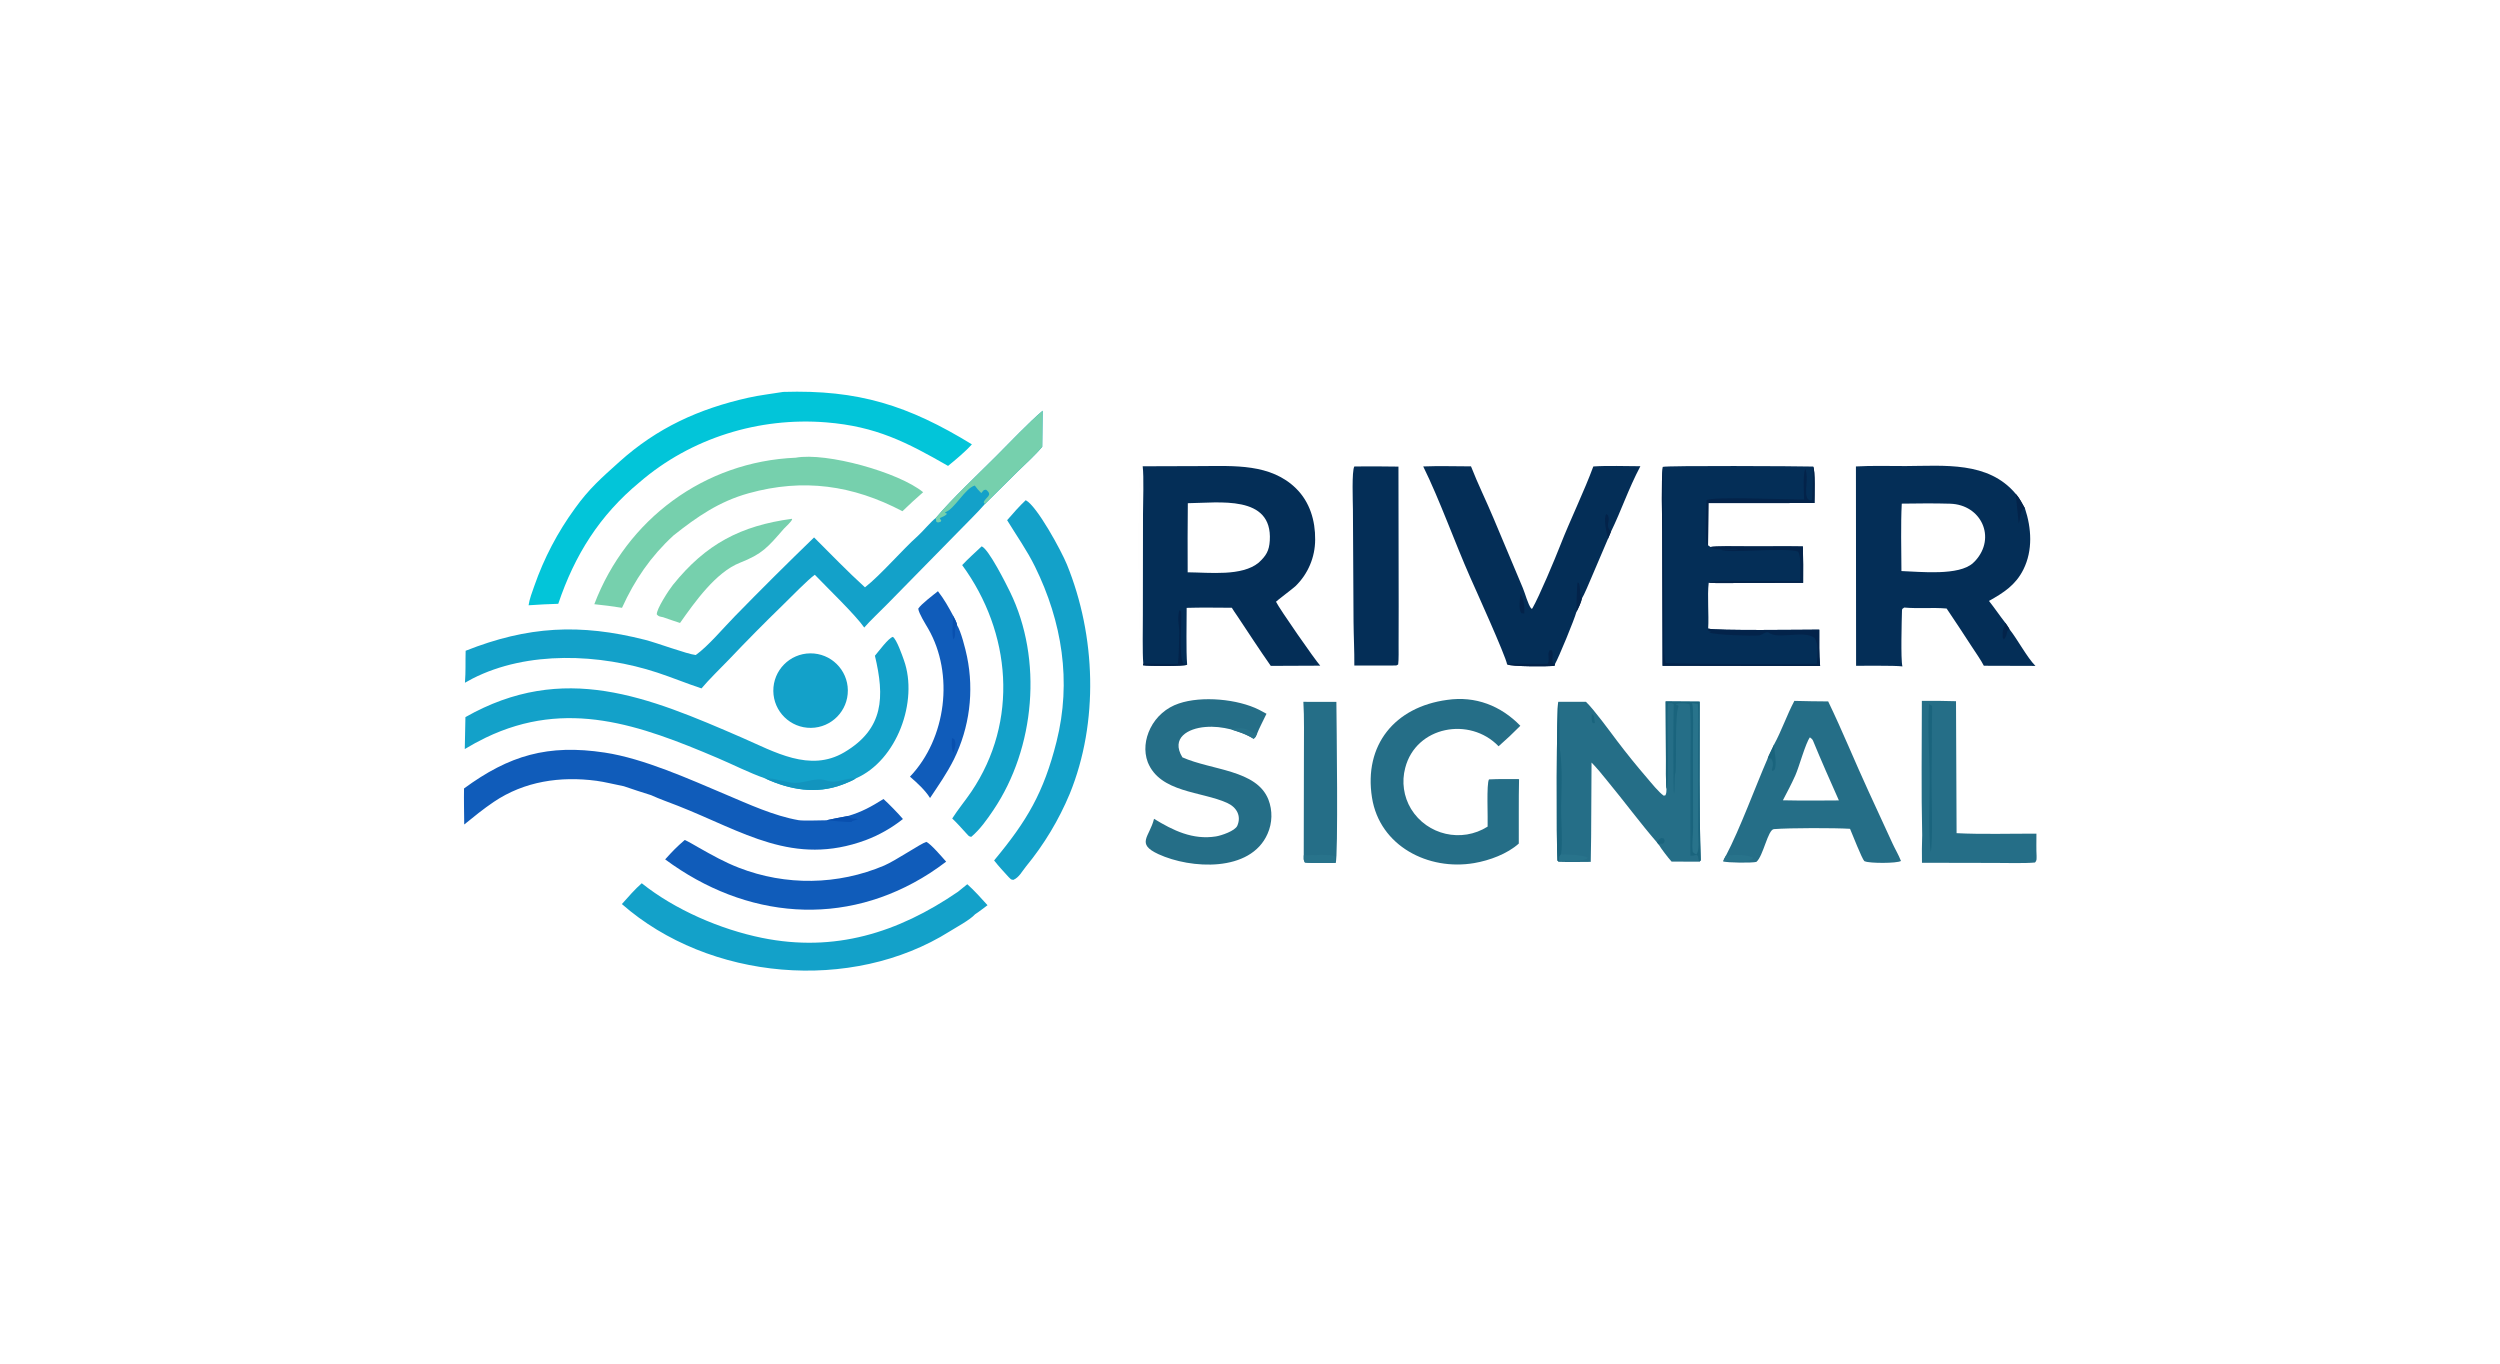
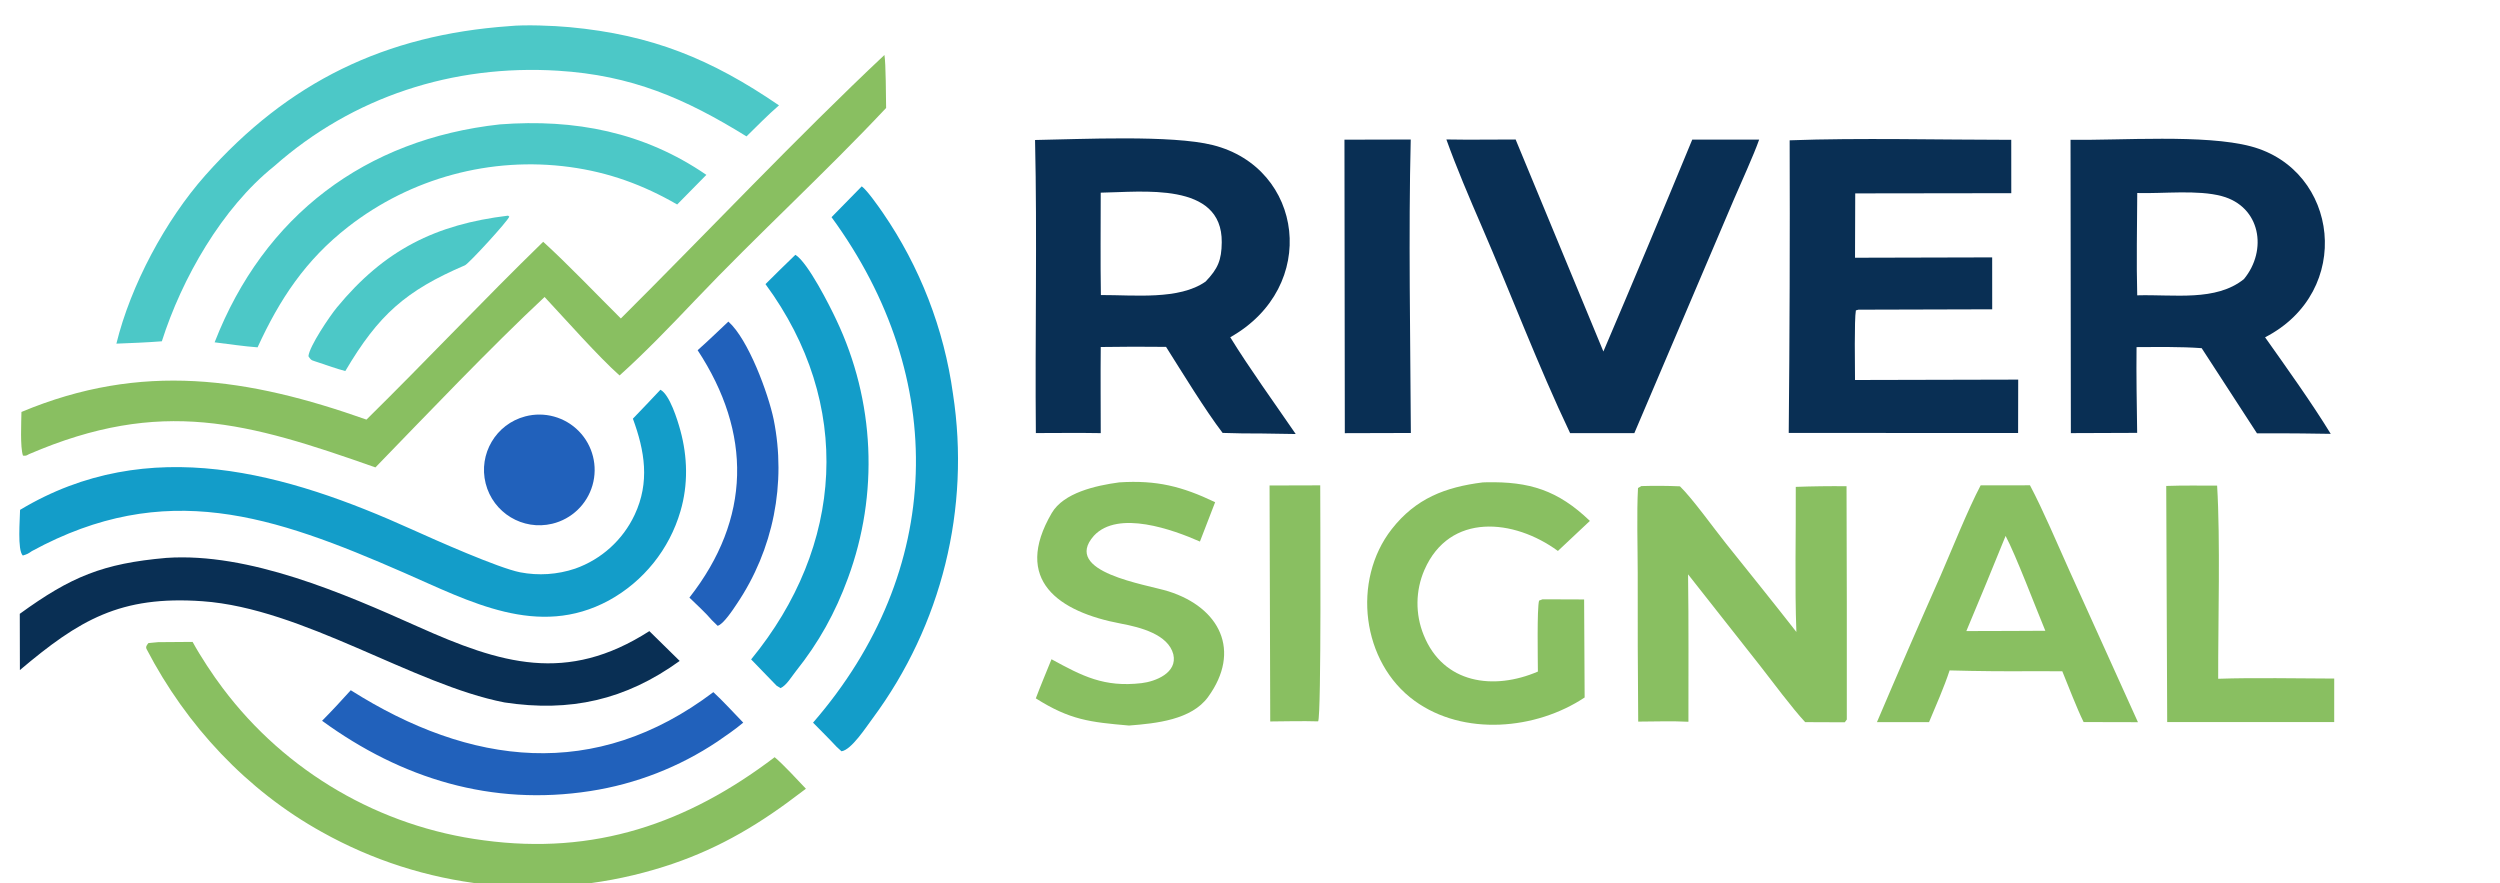
- <svg xmlns="http://www.w3.org/2000/svg" width="2816" height="1536" viewBox="0 0 2816 1536">
-   <path fill="#042E57" d="M2090.52 525.412C2108.43 524.345 2128.48 525.033 2146.56 524.964C2189.78 524.799 2239.43 519.303 2270.45 556.197C2274.63 560.751 2277.77 567.189 2280.9 572.62C2288.29 594.892 2289.92 619.828 2279.18 641.425C2270.43 659.019 2256.89 667.629 2240.38 676.885C2246.85 685.031 2252.55 693.605 2258.85 701.608C2259.78 702.991 2263.1 707.699 2263.57 708.923C2272.53 720.155 2283.3 740.653 2292.72 750.08L2234.6 749.905C2231.95 744.424 2224.35 733.459 2220.62 727.737C2211.44 713.553 2202.12 699.453 2192.68 685.44C2176.91 684.051 2160.5 685.768 2144.94 684.346C2143.16 685.629 2142.46 685.488 2142.4 687.602C2142.12 698.261 2140.85 742.786 2142.88 750.636C2132.11 749.439 2102.92 750.133 2090.7 749.929L2090.52 525.412ZM2141.78 643.24C2163.31 644.02 2206.7 648.781 2222.49 634.13C2223.36 633.311 2224.22 632.466 2225.05 631.596C2248.81 605.525 2231.72 568.437 2196.64 567.377C2178.24 566.821 2160.56 567.051 2142.15 567.3C2140.93 590.417 2141.65 619.661 2141.78 643.24Z" />
-   <path fill="#03234A" d="M2270.45 556.197C2274.63 560.751 2277.77 567.189 2280.9 572.62C2274.53 574.75 2276.41 583.364 2273.9 589.713L2270.45 556.197Z" />
-   <path fill="#03234A" d="M2258.85 701.608C2259.78 702.991 2263.1 707.699 2263.57 708.923C2258.23 711.676 2262.79 713.959 2257.09 720.404L2255.81 718.211C2255.45 709.06 2256.22 709.781 2258.85 701.608Z" />
-   <path fill="#042E57" d="M1287.12 525.216L1352.77 525.005C1389.88 524.902 1431.4 521.986 1460.02 550.334C1475.44 565.61 1481.61 586.487 1481.39 607.838C1481.37 627.632 1473.34 646.575 1459.11 660.339C1456.4 662.922 1437.73 676.942 1437.29 677.789C1440.72 685.129 1481.22 743.405 1487.11 749.813L1431.41 750.054C1418.36 731.465 1406.1 712.485 1393.5 693.598C1391.53 690.632 1389.29 687.638 1387.5 684.572C1370.76 684.501 1353.33 684.182 1336.65 684.696C1336.72 701.886 1335.87 732.643 1337.2 748.748C1333.88 750.6 1293.41 750.434 1287.54 749.346L1287.8 747.468C1286.72 735.761 1287.34 705.221 1287.32 692.222L1287.48 578.726C1287.54 565.585 1288.56 536.714 1287.12 525.216ZM1417.8 633.753C1426.17 626.039 1429.59 620.46 1430.29 608.9C1433.47 556.842 1372.61 566.513 1337.96 566.802C1337.7 592.746 1337.65 618.692 1337.8 644.638C1362.87 644.872 1398.97 649.316 1417.8 633.753Z" />
-   <path fill="#03234A" d="M1326.75 747.64L1326.93 746.313C1327.97 737.992 1327.93 723.16 1328.33 714.051C1328.73 704.805 1325.65 699.291 1328.3 687.349L1330.37 687.817L1328.21 687.864L1330.47 688.714C1331.35 701.413 1327.59 736.906 1332.7 747.19C1334.23 747.747 1335.64 748.266 1337.2 748.748C1333.88 750.6 1293.41 750.434 1287.54 749.346L1287.8 747.468C1292.03 747.537 1325.65 748.161 1326.75 747.64Z" />
-   <path fill="#042E57" d="M1872.95 525.897C1876.68 524.289 2026.8 525.055 2042.31 525.521C2044.9 529.479 2043.88 559.472 2043.84 566.602L1924.37 566.669L1923.93 614.163L1926.68 616.155C1931.74 614.997 1956.98 615.344 1963.34 615.424C1985.62 615.701 2008.56 615.129 2030.77 615.557C2031.11 629.203 2031.2 642.855 2031.04 656.505L1961.02 656.666C1950.53 656.662 1934.81 657.113 1924.69 656.463C1922.93 671.125 1925.06 692.456 1924.07 708.013C1931.6 710.642 2033.33 709.241 2049.23 709.238C2049.23 722.856 2048.91 736.67 2050.17 750.214L1872.74 749.925L1872.29 599.532C1872.26 582.111 1871.08 541.467 1872.95 525.897Z" />
-   <path fill="#03234A" d="M1872.95 525.897L1873.06 527.024C1873.82 534.955 1873.5 543.696 1873.49 551.715C1873.48 609.024 1875.15 666.266 1874.47 723.597C1874.39 730.779 1874.34 739.752 1876.19 746.665C1878.46 748.164 2029.19 748.051 2046.48 747.59C2046.99 738.862 2048.83 725.608 2043.88 718.535C2031.35 709.137 2002.74 721.302 1991.51 712.129C1987.78 711.949 1984.65 715.369 1981.62 715.697C1972.53 716.684 1932.51 715.129 1925.43 712.568C1928.64 710.471 1928.7 711.255 1933.17 711.652C1929.16 711.499 1926.39 712.207 1923.98 710.059L1924.07 708.013C1931.6 710.642 2033.33 709.241 2049.23 709.238C2049.23 722.856 2048.91 736.67 2050.17 750.214L1872.74 749.925L1872.29 599.532C1872.26 582.111 1871.08 541.467 1872.95 525.897Z" />
-   <path fill="#03234A" d="M2042.31 525.521C2044.9 529.479 2043.88 559.472 2043.84 566.602L1924.37 566.669L1923.93 614.163L1922.52 613.219C1920.61 610.334 1921.46 569.339 1922.28 563.408C1927.5 558.968 2015.93 562.793 2032.13 562.649C2031.93 555.771 2030.52 533.311 2033.58 528.038C2037.64 539.8 2031.75 554.13 2036.14 562.05C2039.2 563.981 2037.66 563.741 2040.75 563.479C2041.95 561.217 2042.14 531.555 2042.04 527.019L2042.31 525.521Z" />
-   <path fill="#03234A" d="M1926.68 616.155C1931.74 614.997 1956.98 615.344 1963.34 615.424C1985.62 615.701 2008.56 615.129 2030.77 615.557C2031.11 629.203 2031.2 642.855 2031.04 656.505L1961.02 656.666C1950.53 656.662 1934.81 657.113 1924.69 656.463C1929.29 653.205 1954.1 654.389 1960.93 654.395L2027.5 654.51C2027.68 646.299 2029.1 627.516 2025.46 621.417C2011.92 616.192 1943.65 623.822 1938.61 619.11C1944.76 619.074 1951.67 619.193 1957.74 618.718C1953.05 617.093 1932.36 621.154 1926.68 616.155Z" />
-   <path fill="#13A1C9" d="M1054.03 583.489C1072.43 561.703 1101.47 534.44 1121.79 514.129C1135.86 500.07 1159.92 474.792 1174.45 462.631L1173.97 503.239C1166.83 511.962 1154.59 523.088 1146.2 531.232C1133.83 543.382 1121.52 555.598 1109.28 567.877C1100.84 577.599 1089.33 588.7 1080.24 598.123L999.622 680.264C992.467 687.673 979.649 699.582 973.483 706.874C963.477 692.468 931.417 661.666 917.799 647.414C910.369 652.599 889.905 673.539 881.998 681.293C861.304 701.394 841.019 721.914 821.157 742.838C812.142 752.158 798.144 765.856 790.157 775.416C773.448 769.901 757.045 763.1 740.404 757.619C675.873 736.367 594.277 732.635 532.099 764.436C529.269 765.903 526.475 767.437 523.718 769.038C524.712 756.03 524.139 745.608 524.496 733.02C594.444 705.293 653.224 702.081 726.575 720.698C739.977 724.099 773.93 736.768 783.707 737.822C797.646 727.9 815.062 707.066 827.652 694.242C856.992 664.186 886.766 634.556 916.964 605.363C936.223 624.509 954.153 643.266 974.32 661.579C992.473 647.29 1016.15 619.423 1034.09 603.431C1039.16 598.915 1049.22 586.882 1054.03 583.489Z" />
-   <path fill="#76D0AD" d="M1054.03 583.489C1072.43 561.703 1101.47 534.44 1121.79 514.129C1135.86 500.07 1159.92 474.792 1174.45 462.631L1173.97 503.239C1166.83 511.962 1154.59 523.088 1146.2 531.232C1133.83 543.382 1121.52 555.598 1109.28 567.877L1108.04 565.799C1109.91 559.869 1119.14 558.113 1110.62 551.581C1107.25 552.044 1108.24 552.033 1105.3 555.412C1101.98 552.175 1100.71 550.523 1098 546.93C1087.26 549.735 1075.15 573.589 1064.8 576.931L1064.59 577.718L1066.69 578.618C1065.24 581.013 1061.29 582.294 1058.54 583.535C1059.19 584.879 1059.39 585.16 1060.26 586.374L1059.4 587.81C1055.95 588.646 1056.94 588.972 1054.62 587.578L1054.03 583.489Z" />
-   <path fill="#042E57" d="M1794.71 525.43C1809.45 524.343 1832.47 525.104 1847.72 525.147C1833.99 551.19 1826.55 574.375 1814.53 599.089C1813.49 601.822 1812.43 604.221 1811.24 606.894L1792.3 651.259C1790.49 655.47 1784.11 670.792 1781.85 674.092C1781.07 678.49 1777.7 685.36 1775.6 689.464C1773.83 696.73 1755.37 741.61 1751.49 748.036L1751.04 749.946C1745.47 750.852 1701.49 751.025 1697.58 748.31C1695.93 738.633 1661.43 662.471 1655.92 650.01C1638.76 611.17 1621.54 562.676 1603.11 525.401C1619.67 524.711 1640.09 525.26 1656.93 525.308C1664.62 545.049 1674.28 564.498 1682.49 584.21L1715.34 662.358C1718.16 669.024 1720.86 680.399 1724.88 685.647L1726.01 685.381C1733.97 671.549 1751.49 629.666 1757.59 614.033C1768.54 586.014 1784.69 552.776 1794.71 525.43Z" />
-   <path fill="#03234A" d="M1697.58 748.31C1709.03 746.51 1729.81 748.666 1743.39 747.557C1746.09 742.818 1742.22 737.027 1745.64 732.3L1747.91 732.513C1750.44 736.871 1747.43 740.924 1749.32 747.258L1751.49 748.036L1751.04 749.946C1745.47 750.852 1701.49 751.025 1697.58 748.31Z" />
-   <path fill="#03234A" d="M1775.6 689.464C1775.45 686.306 1776.35 657.683 1776.95 656.313L1778.33 656.462C1780.95 662.78 1778.45 668.951 1781.85 674.092C1781.07 678.49 1777.7 685.36 1775.6 689.464Z" />
-   <path fill="#03234A" d="M1811.24 606.894C1809.93 601.409 1805.52 583.426 1809.48 578.986L1811.31 580.409C1814.22 588.582 1807.47 590.545 1814.53 599.089C1813.49 601.822 1812.43 604.221 1811.24 606.894Z" />
-   <path fill="#03234A" d="M1712.61 668.9C1716.66 673.331 1717.34 685.272 1717 691.205L1713.63 690.65C1710.16 686.459 1712.11 674.602 1712.61 668.9Z" />
-   <path fill="#13A1C9" d="M985.514 738.627C989.735 733.694 1000.78 718.551 1005.76 717.373C1010.25 720.743 1016.22 738.127 1018.21 743.717C1034.58 789.616 1010.46 856.548 964.11 876.747C960.414 879.292 953.221 882.134 948.982 883.737C919.442 894.915 889.761 889.68 861.712 876.765C843.925 870.547 825.81 861.257 808.281 853.805C720.842 816.633 638.678 786.776 547.042 830.946C539.005 834.841 531.156 839.112 523.52 843.745L524.256 807.761C634.968 744.95 729.833 784.899 835.98 830.984C872.341 846.77 912.181 870.272 950.897 847.45C995.877 820.936 996.491 784.788 985.514 738.627Z" />
-   <path fill="#1294BE" d="M861.712 876.765C871.514 875.727 885.189 881.779 895.449 881.836C907.356 881.902 919.006 875.296 930.666 879.119C943.531 883.337 950.37 876.1 964.11 876.747C960.414 879.292 953.221 882.134 948.982 883.737C919.442 894.915 889.761 889.68 861.712 876.765Z" />
-   <path fill="#02C5D9" d="M882.194 441.451C966.861 438.796 1023 456.614 1094.73 500.495C1087.84 508.377 1076.07 518.156 1067.89 524.799C1021.02 497.941 986.754 480.305 930.764 475.774C854.998 469.643 778.123 493.37 720.321 543.274C675.468 580.336 647.325 625.147 628.825 680.121C617.672 680.447 606.526 681.002 595.396 681.785C596.316 675.002 599.565 666.428 601.915 659.813C612.773 628.711 628.153 599.378 647.559 572.758C663.558 550.37 677.59 538.233 697.578 520.254C740.315 481.811 787.237 460.467 843.007 447.959C855.854 445.077 869.079 443.633 882.194 441.451Z" />
-   <path fill="#256E87" d="M1876.18 790.044L1914.53 790.326C1914.7 847.116 1913.75 912.5 1915.74 969.027C1915 969.765 1914.77 970.179 1913.89 970.591L1882.87 970.509C1878.68 965.87 1871.5 956.44 1868.26 951.17L1866.52 949.051C1847.24 926.69 1828.76 901.658 1809.84 878.784C1803.83 871.232 1799.42 865.979 1792.72 858.91L1792.25 942.62L1791.82 970.823C1780.65 970.833 1766.95 971.227 1755.99 970.759L1754.3 969.344C1753 953.598 1753.22 794.03 1755.29 790.487L1786.38 790.495C1795.28 798.911 1813.35 823.76 1821.5 834.564C1832.32 848.845 1843.58 862.78 1855.28 876.348C1859.97 881.861 1868.47 892.42 1873.98 896.227L1875.91 895.861C1877.19 893.164 1876.99 891.687 1877.13 888.628C1876.21 881.973 1876.56 863.06 1876.52 855.553L1876.18 790.044Z" />
-   <path fill="#1A647D" d="M1876.18 790.044L1914.53 790.326C1914.7 847.116 1913.75 912.5 1915.74 969.027C1915 969.765 1914.77 970.179 1913.89 970.591L1913.09 967.338C1912.45 963.92 1913.12 964.492 1911.01 962.88C1908.28 963.6 1906.85 963.952 1904.03 963.855L1904.16 857.75C1904.22 844.264 1905.21 804.991 1903.12 793.482C1900.63 792.036 1889.46 791.218 1887.54 793.745C1890.38 794.632 1889.63 793.773 1890.69 795.696C1886.38 805.371 1888.62 856.028 1887.25 872.013L1886.96 870.074C1885.79 878.462 1886.76 887.529 1885.62 894.411C1884.5 891.441 1884.86 803.233 1885.29 793.111C1882.57 791.517 1882.9 792.063 1879.26 792C1876.33 796.194 1881.04 883.556 1877.13 888.628C1876.21 881.973 1876.56 863.06 1876.52 855.553L1876.18 790.044Z" />
-   <path fill="#28738B" d="M1906.06 791.961C1908.18 792.129 1910.31 792.468 1912.42 792.764C1913.39 802.38 1912.86 820.366 1912.85 830.461L1912.89 898.084L1912.89 938.648C1912.92 944.165 1914.66 959.332 1910.66 962.398C1909.56 961.859 1906.8 960.568 1906.63 959.109C1905.64 950.207 1907.08 941.34 1907.1 932.444L1906.92 838.464C1906.93 830.065 1907.8 798.278 1906.06 791.961Z" />
-   <path fill="#1A647D" d="M1755.99 970.759L1754.3 969.344C1753 953.598 1753.22 794.03 1755.29 790.487C1757.63 797.265 1755.9 834.105 1757.25 846.488L1757.47 845.974C1759.95 868.908 1758.94 885.582 1758.48 908.609C1758.21 922.297 1760.51 949.869 1758.37 962.38C1755.73 965.648 1756.55 964.531 1756.3 969.619L1755.99 970.759Z" />
-   <path fill="#28738B" d="M1758.37 962.38C1765.88 962.705 1782.79 962.611 1788.46 966.168C1785.51 970.893 1762.04 969.69 1756.3 969.619C1756.55 964.531 1755.73 965.648 1758.37 962.38Z" />
-   <path fill="#1A647D" d="M1866.52 949.051C1869.01 945.03 1867.79 945.773 1871.53 943.877L1873.92 944.359L1875.17 946.585C1874.21 949.945 1875.17 948.772 1872.54 950.494C1869.21 950.299 1870.44 949.754 1868.26 951.17L1866.52 949.051Z" />
-   <path fill="#1A647D" d="M1792.99 804.283C1796.56 805.616 1795.42 809.666 1796.44 813.782L1796.62 814.487L1794.09 814.528C1792.28 811.722 1792.9 807.865 1792.99 804.283Z" />
-   <path fill="#256E87" d="M2021.17 789.475C2033.86 789.822 2046.56 790.022 2059.26 790.076C2074.92 822.432 2089.63 858.665 2104.66 891.236L2131.8 950.224C2135.02 957.177 2138.38 962.503 2141.25 969.801C2136.65 972.641 2105.79 972.532 2100.7 970.215L2100.03 969.997C2097.21 967.319 2086.58 939.765 2083.87 933.571C2066.73 932.492 2016.59 932.475 1998.12 933.923C1991.27 934.461 1986.23 964.212 1978.39 970.837C1973.91 972.122 1945.74 971.911 1941.1 970.273C1941.47 968.26 1943.02 965.798 1944.03 963.918C1960.02 933.526 1977.14 886.414 1991.13 854.238C1991.68 851.996 1996.7 842.555 1998.21 838.808C2006.58 823.667 2012.85 805.096 2021.17 789.475ZM2008.24 901.451C2019.74 901.701 2031.25 901.801 2042.75 901.752L2071.32 901.591C2061.4 879.247 2051.42 856.797 2042.13 834.16C2041.52 832.682 2039.94 831.458 2038.67 830.538C2033.6 837.447 2026.55 863.807 2022.26 873.397C2017.85 883.248 2013.25 891.872 2008.24 901.451Z" />
-   <path fill="#28738B" d="M1944.03 963.918C1951.17 962.576 1968.19 962.436 1974.32 965.976L1974.16 967.459C1967.54 972.24 1952.22 968.307 1941.1 970.273C1941.47 968.26 1943.02 965.798 1944.03 963.918Z" />
-   <path fill="#1A647D" d="M1998.21 838.808C1998.59 845.872 2002.56 863.861 1997.89 868.088L1998.76 867.255L1996.47 868.492L1995.77 867.039C1997.28 863.099 1997.87 857.87 1994.79 854.417C1992.81 854.142 1993.11 854.089 1991.13 854.238C1991.68 851.996 1996.7 842.555 1998.21 838.808Z" />
-   <path fill="#105CBA" d="M522.68 888.116C573.618 850.791 617.14 838.005 681.213 847.712C725.19 854.374 776.613 877.667 817.568 894.969C843.344 905.859 871.653 918.97 899.444 923.832C904.628 924.739 924.194 923.998 930.828 923.96C938.828 922.217 946.862 920.636 954.925 919.218C970.861 914.545 981.316 908.628 995.18 900.008C1001 905.225 1012.13 916.633 1017.07 922.54C1004.39 932.624 990.207 940.661 975.042 946.361C893.553 976.389 837.198 936.628 763.611 907.671C753.722 903.78 742.952 900.046 733.357 895.652C723.485 892.728 712.562 888.861 702.688 885.616C693.325 883.814 680.96 880.694 672.002 879.509C631.228 874.114 590.743 879.933 556.127 903.298C544.664 911.035 533.596 920.009 522.906 928.716C522.793 915.434 522.432 901.334 522.68 888.116Z" />
-   <path fill="#0950AF" d="M930.828 923.96C938.828 922.217 946.862 920.636 954.925 919.218C960.471 923.988 963.177 920.917 966.324 922.902L964.098 923.404L964.582 923.402L959.185 925.091L959.892 925.94C955.331 926.247 936.561 924.61 930.828 923.96Z" />
-   <path fill="#256E87" d="M1630.08 788.36C1661.88 783.722 1690.49 794.856 1712.51 817.53C1704.63 825.515 1696.45 833.209 1688.01 840.596C1655.69 806.886 1594.93 817.87 1582.82 865.018C1578.68 880.657 1581.05 897.307 1589.4 911.163C1607.59 940.774 1646.46 949.582 1675.66 931.091C1676.11 922.082 1674.21 882.272 1677.22 877.909C1688.44 877.333 1699.83 877.524 1711.07 877.586C1710.51 901.385 1710.92 926.239 1710.77 950.186C1697.84 961.813 1677.84 969.206 1660.58 972.17C1609.09 981.02 1554.09 953.092 1545.43 898.529C1535.99 839.097 1571.17 796.286 1630.08 788.36Z" />
-   <path fill="#13A1C9" d="M1155.4 563.406C1168.21 570.078 1195.64 620.759 1201.79 635.891C1234.46 716.198 1237.81 813.408 1205.03 893.961C1192.68 923.594 1176.04 951.252 1155.65 976.05C1151.19 981.486 1147.97 988.332 1141.44 991.094C1138.15 990.605 1139.12 990.687 1136.2 988.006C1130.38 981.67 1125.08 975.98 1119.76 969.201C1156.9 924.56 1175.63 892.807 1190.09 835.375C1207.12 767.735 1196.4 700.423 1165.82 638.236C1156.8 619.897 1145.12 603.455 1134.43 585.95C1141.28 578.162 1147.79 570.467 1155.4 563.406Z" />
-   <path fill="#256E87" d="M1299.9 922.315C1321.38 935.47 1343.59 946.312 1369.65 942.14C1375.7 941.171 1391.13 935.986 1393.69 930.114C1398.47 919.171 1393.05 909.311 1382.28 904.411C1353.39 891.264 1306.67 892.995 1292.86 858.583C1288.14 845.973 1289.83 832.386 1295.79 820.29C1302.34 807.102 1313.87 797.069 1327.84 792.417C1353.65 783.603 1394.14 787.35 1418.32 799.535C1421.1 800.966 1423.85 802.449 1426.58 803.985C1424.24 808.839 1417.62 821.853 1416.09 826.129C1414.63 829.108 1414.56 830.426 1412.07 832.171C1402.95 826.541 1396.86 824.906 1386.75 821.606C1376.61 819.198 1367.94 818.044 1357.51 818.899C1338.42 820.463 1318.47 831.118 1331.85 853.075C1365.01 867.804 1415.43 867.03 1428.71 900.586C1433.56 913.062 1433.22 926.957 1427.78 939.184C1408.62 982.942 1341.08 978.856 1304.82 962.108C1279.18 950.262 1294.82 942.858 1299.9 922.315Z" />
-   <path fill="#28738B" d="M1386.75 821.606C1396.12 819.034 1404.48 819.867 1412.08 826.059C1413.32 826.097 1414.89 826.199 1416.09 826.129C1414.63 829.108 1414.56 830.426 1412.07 832.171C1402.95 826.541 1396.86 824.906 1386.75 821.606Z" />
-   <path fill="#13A1C9" d="M722.865 994.895C760.201 1024.75 811.49 1046.89 858.384 1056.43C939.893 1073.03 1011.38 1050.82 1079.02 1004.51C1082.46 1001.7 1086.05 998.692 1089.55 995.991C1097.2 1002.76 1105.42 1011.94 1112.35 1019.63C1108.27 1022.64 1102.39 1027.27 1098.26 1029.9C1092.7 1036.18 1076.97 1044.56 1069.71 1049.13C959.313 1118.55 798.77 1104.6 700.485 1018.34C706.686 1011.31 715.959 1000.81 722.865 994.895Z" />
-   <path fill="#76D0AD" d="M896.282 515.559C930.894 509.211 1012.54 531.995 1039.83 554.432C1031.58 561.506 1024.37 568.322 1016.51 575.837C960.611 546.463 904.886 538.517 843.338 555.587C810.118 564.8 785.273 581.999 758.631 603.139C732.895 626.851 715.027 653.012 700.628 684.638C690.27 682.991 679.867 681.638 669.432 680.58C705.884 584.776 793.538 519.86 896.282 515.559Z" />
-   <path fill="#042E57" d="M1525.53 525.417C1542.09 525.252 1558.66 525.306 1575.22 525.579L1575.47 682.662L1575.38 725.972C1575.36 731.37 1575.64 743.534 1574.9 748.471L1572.76 749.616L1525.52 749.675C1525.67 733.675 1524.75 716.553 1524.62 700.37L1523.93 573.601C1523.88 565.526 1522.5 530.489 1525.53 525.417Z" />
-   <path fill="#13A1C9" d="M1105.76 615.398C1113.64 618.431 1133.31 657.736 1137.71 666.75C1174.82 742.75 1166.03 842.482 1119.04 912.341C1111.85 923.042 1103.99 934.157 1094.14 942.557C1091.01 942.412 1090.48 940.74 1087.72 937.903C1082.82 932.536 1077.87 926.902 1072.57 921.962C1078.91 911.935 1087.36 901.79 1094.12 891.778C1147.67 812.508 1139.21 712.307 1083.79 636.523C1090.22 629.661 1098.78 621.962 1105.76 615.398Z" />
-   <path fill="#105CBA" d="M771.295 946.152C774.559 947.416 783.697 952.838 787.137 954.781C802.131 963.247 816.233 971.231 832.331 977.445C885.118 997.966 943.831 997.07 995.967 974.948C1009.35 969.133 1037.39 949.978 1043.41 948.299C1048.62 950.593 1061.41 965.742 1065.75 970.576C1059.37 975.439 1054.16 979.05 1047.52 983.441C951.143 1045.58 839.967 1035.17 749.243 968.016C757.49 958.853 762.166 954.003 771.295 946.152Z" />
-   <path fill="#256E87" d="M2164.77 789.45C2177.6 789.328 2190.43 789.457 2203.25 789.835L2203.9 938.477C2231.07 939.929 2266.06 938.933 2293.84 939.021C2293.85 946.135 2293.58 957.235 2294.01 964.084C2293.93 967.985 2294.39 969.208 2292.23 971.521C2281.31 972.632 2259.25 972.023 2247.49 972.004L2164.91 971.834C2164.71 961.446 2164.8 951.054 2165.15 940.67C2164.01 891.218 2164.77 839.016 2164.77 789.45Z" />
-   <path fill="#1A647D" d="M2172.99 792.903L2176.28 795.263C2176.59 798.534 2176.09 813.516 2176.09 817.95C2176.11 837.593 2175.99 857.236 2175.7 876.877C2175.58 891.183 2177.49 950.262 2174.7 959.895C2171.94 935.663 2173.5 904.69 2173.55 879.874C2173.61 853.34 2170.97 818.959 2172.99 792.903Z" />
-   <path fill="#105CBA" d="M1056.5 665.939C1063.61 675.156 1068.24 683.5 1073.68 693.626C1074.9 696.123 1077.91 701.547 1077.94 703.977C1082.39 710.867 1087.55 731.146 1089.27 739.676C1097.33 778.802 1092.13 819.499 1074.49 855.341C1066.32 871.565 1057.53 883.947 1047.6 898.901C1042.35 890.279 1032.65 881.369 1024.99 874.84C1065.97 831.793 1074.92 759.254 1045.51 708.119C1042.36 702.648 1035.04 691.167 1034.31 685.62C1037.48 680.515 1051.16 670.245 1056.5 665.939Z" />
-   <path fill="#0950AF" d="M1073.68 693.626C1074.9 696.123 1077.91 701.547 1077.94 703.977C1073.43 709.688 1078.12 715.068 1073.78 720.376C1071.99 712.061 1073.19 702.15 1073.68 693.626Z" />
-   <path fill="#0950AF" d="M1072.26 831.344C1074.1 831.909 1073.57 831.782 1075.18 833.028C1077.15 838.324 1075.81 841.994 1074.27 847.263L1073.74 847.493C1071.42 844.243 1072.11 835.48 1072.26 831.344Z" />
-   <path fill="#256E87" d="M1468.11 790.539L1505.3 790.601C1505.49 811.608 1507.53 967.086 1504.45 971.952C1496.47 971.894 1476.49 972.497 1469.82 971.488C1468.01 968.481 1468.6 967.355 1468.52 963.491L1468.74 848.626C1468.68 831.199 1469.22 807.598 1468.11 790.539Z" />
-   <path fill="#28738B" d="M1468.52 963.491C1474.54 963.431 1500.16 961.974 1503.32 964.452C1503.65 966.719 1503.99 969.768 1504.45 971.952C1496.47 971.894 1476.49 972.497 1469.82 971.488C1468.01 968.481 1468.6 967.355 1468.52 963.491Z" />
-   <path fill="#13A1C9" d="M912.733 735.938C935.884 735.768 954.8 754.376 955.01 777.527C955.22 800.677 936.645 819.625 913.495 819.875C890.288 820.126 871.284 801.495 871.073 778.288C870.863 755.082 889.526 736.109 912.733 735.938Z" />
-   <path fill="#76D0AD" d="M891.876 584.393L892.264 584.652C892.162 587.181 885.088 593.132 882.961 595.579C864.642 616.655 858.797 623.888 833.392 633.913C806.328 644.593 782.612 678.09 765.985 701.708C759.796 699.797 753.073 697.339 746.89 695.228C743.483 694.489 741.924 694.583 739.817 692.095C739.244 686.173 753.719 664.128 757.913 658.909C795.155 612.579 834.504 592.201 891.876 584.393Z" />
-   <path fill="#F2F8F8" fill-opacity="0.012" d="M1287.54 749.346C1286.39 748.922 1286.34 748.748 1285.32 748.033C1282.46 739.389 1281.68 534.503 1284.35 526.382L1287.12 525.216C1288.56 536.714 1287.54 565.585 1287.48 578.726L1287.32 692.222C1287.34 705.221 1286.72 735.761 1287.8 747.468L1287.54 749.346Z" />
-   <path fill="#F2F8F8" fill-opacity="0.012" d="M1792.72 858.91C1799.42 865.979 1803.83 871.232 1809.84 878.784L1808.56 878.657C1803.32 878.111 1802.32 877.84 1797.52 875.672C1794.67 893.517 1799.91 922.178 1792.25 942.62L1792.72 858.91Z" />
-   <path fill="#F2F8F8" fill-opacity="0.012" d="M2142.88 750.636C2140.85 742.786 2142.12 698.261 2142.4 687.602C2142.46 685.488 2143.16 685.629 2144.94 684.346C2147.22 690.074 2146.78 741.666 2145.82 748.913C2144.07 750.647 2145.07 750.178 2142.88 750.636Z" />
+ <svg xmlns="http://www.w3.org/2000/svg" viewBox="480 430 1870 660">
+   <path fill="#092F54" transform="scale(2 2)" d="M1014.38 267.28C1032.97 267.575 1064.55 265.144 1081.83 269.739C1114.78 278.499 1120.47 323.979 1087.14 341.152C1095.23 352.604 1104.44 365.419 1111.69 377.261L1101.02 377.11C1095.46 377.012 1089.7 377.076 1084.11 377.064L1063.43 345.217C1055.48 344.625 1047.08 344.799 1039.07 344.818C1038.94 355.363 1039.16 366.333 1039.3 376.893L1014.5 376.988L1014.38 267.28ZM1039.32 325.453C1053.22 325.065 1068.74 327.812 1079.23 319.384C1088.13 308.583 1085.48 292.271 1070.97 288.354C1061.9 285.905 1049.03 287.472 1039.33 287.189C1039.27 299.696 1038.99 313.009 1039.32 325.453Z" />
+   <path fill="#092F54" transform="scale(2 2)" d="M627.109 267.36C644.074 267.075 678.191 265.391 693.588 269.257C727.564 277.788 733.58 322.273 700.116 341.13C707.122 352.544 716.915 366.095 724.597 377.325L711.939 377.126C707.045 377.15 702.15 377.078 697.259 376.908C690.728 368.383 681.975 354.006 676.106 344.733C667.964 344.634 659.821 344.65 651.68 344.781C651.564 355.446 651.675 366.31 651.677 376.993C643.67 376.846 635.436 376.956 627.411 376.967C627.077 340.714 627.929 303.402 627.109 267.36ZM651.732 325.348C664.216 325.301 681.006 327.271 690.893 320.306C695.485 315.527 696.871 312.304 696.935 305.598C697.152 282.808 666.998 286.861 651.669 287.056C651.674 299.713 651.521 312.72 651.732 325.348Z" />
+   <path fill="#89BF61" transform="scale(2 2)" d="M570.775 235.565C571.323 238.576 571.336 251.612 571.41 255.377C548.594 279.681 523.048 303.008 500.005 327.25C491.291 336.416 481.036 347.089 471.718 355.42C464.123 348.729 450.813 333.701 443.675 326.075C423.761 344.661 399.737 369.911 380.411 389.812C332.564 372.948 300.397 363.521 250.857 384.848C249.75 385.439 249.824 385.498 248.592 385.403C247.499 382.233 247.972 372.908 248.02 369.072C293.051 350.213 332.745 356.27 377.061 371.935C399.233 350.103 420.83 327.148 443.152 305.427C452.29 313.719 463.245 325.234 472.198 334.107C504.187 302.242 538.351 266.042 570.775 235.565Z" />
+   <path fill="#092F54" transform="scale(2 2)" d="M909.332 267.479C935.069 266.51 966.1 267.299 992.207 267.297L992.221 287.249L933.856 287.33L933.779 311.393L985.073 311.263L985.084 330.682L935.048 330.82L934.099 331.088C933.47 334.443 933.76 352.638 933.774 357.121L994.809 356.974L994.771 376.946L908.985 376.917C909.333 340.439 909.448 303.959 909.332 267.479Z" />
+   <path fill="#092F54" transform="scale(2 2)" d="M872.907 267.199L897.923 267.214C895.878 273.054 891.122 283.394 888.563 289.383L851.239 377.003L827.216 376.98C815.263 351.852 805.123 324.957 794.041 299.384C789.565 289.056 784.721 277.687 780.942 267.155C789.375 267.321 798.367 267.169 806.844 267.172L839.666 346.461C850.905 320.107 861.985 293.686 872.907 267.199Z" />
+   <path fill="#139DC9" transform="scale(2 2)" d="M487.002 360.762C490.477 362.619 493.364 371.985 494.457 375.982C497.166 385.886 497.398 396.265 494.499 406.157C490.351 420.429 480.692 432.462 467.657 439.598C441.193 453.857 415.726 439.951 391.028 429.163C342.074 407.781 301.881 393.925 251.943 421.101C250.478 422.113 250.233 422.245 248.534 422.77C246.429 420.777 247.487 409.1 247.504 405.69C295.567 376.801 347.228 391.837 394.256 413.095C402.871 416.989 426.422 427.45 434.527 429.043C441.39 430.372 448.481 429.898 455.107 427.668C464.925 424.205 472.945 416.946 477.367 407.519C483.089 395.323 481.143 383.647 476.702 371.583C480.15 368.053 483.595 364.346 487.002 360.762Z" />
+   <path fill="#4CC8C7" transform="scale(2 2)" d="M430.402 224.779C436.388 224.164 446.988 224.597 452.98 225.152C483.84 228.014 506.05 237.11 531.344 254.407C527.344 257.841 523.008 262.278 519.188 266.011C496.099 251.74 476.209 243.141 448.604 241.445C409.46 239.04 371.972 251.11 342.508 277.19C323.049 292.772 308.027 319.1 300.529 342.645C294.812 343.09 289.259 343.304 283.529 343.524C288.877 321.704 301.882 297.393 316.76 280.605C347.875 245.497 384.152 228.067 430.402 224.779Z" />
+   <path fill="#89BF61" transform="scale(2 2)" d="M853.874 396.793C858.684 396.645 863.498 396.677 868.306 396.888C873.019 401.48 880.921 412.525 885.53 418.292C894.297 429.262 903.223 440.295 911.846 451.355C911.205 434.372 911.713 414.469 911.618 397.091C917.944 396.86 924.276 396.778 930.606 396.845C930.704 419.269 930.748 459.941 930.708 484.103C930.452 484.449 930.197 484.794 929.941 485.139L915.137 485.077C910.396 480.017 902.707 469.674 898.372 464.12L871.337 429.802C871.589 448.075 871.452 466.648 871.472 484.939C865.755 484.625 858.524 484.849 852.69 484.88C852.53 466.331 852.469 447.781 852.506 429.231C852.497 419.735 852.103 406.787 852.612 397.513L853.874 396.793Z" />
+   <path fill="#89BF61" transform="scale(2 2)" d="M299.152 455.166L312.035 455.07C315.033 460.56 319.595 467.464 323.331 472.405C346.874 503.735 382.057 524.241 420.916 529.28C462.312 534.873 496.955 523.074 529.719 498.193C533.107 501.018 538.2 506.63 541.414 509.987L534.525 515.138C518.85 526.602 503.367 534.835 484.566 540.272C442.962 552.416 398.225 547.338 360.4 526.178C332.473 510.705 309.725 486.464 294.823 457.753C294.348 456.838 295.029 456.159 295.504 455.513L299.152 455.166Z" />
+   <path fill="#89BF61" transform="scale(2 2)" d="M980.762 396.525L999.211 396.5C1004.1 405.713 1009.53 418.602 1013.93 428.352L1039.59 485.096L1019.27 485.049C1016.66 479.755 1013.62 471.688 1011.3 466.059L1000.95 466.02C990.348 466.121 979.75 466.025 969.156 465.733C967.074 472.069 964.058 478.865 961.46 485.071L941.98 485.073C949.782 466.727 957.725 448.44 965.807 430.216C970.052 420.46 975.963 405.639 980.762 396.525ZM975.414 451.019L992.414 450.97L1004.95 450.908C1001.59 442.807 993.736 422.184 990.096 415.436C985.283 427.331 980.389 439.192 975.414 451.019Z" />
+   <path fill="#092F54" transform="scale(2 2)" d="M302.229 423.652C333.13 421.547 368.426 436.894 396.373 449.395C427.258 463.21 451.852 470.92 482.857 451.04L494.203 462.189C473.942 476.819 453.199 481.437 428.693 477.715C394.566 471.079 353.299 442.509 315.691 439.857C284.961 437.69 269.642 446.856 247.442 465.604L247.398 444.57C266.532 430.679 278.495 425.726 302.229 423.652Z" />
+   <path fill="#89BF61" transform="scale(2 2)" d="M794.53 395.42C794.953 395.399 795.376 395.385 795.8 395.379C811.947 395.033 822.618 398.309 834.617 409.821L822.657 421.057C806.223 409.007 782.154 406.591 772.738 428.131C769.368 435.89 769.268 444.681 772.46 452.515C779.799 470.764 798.674 473.262 815.173 466.165C815.153 461.823 814.805 442.587 815.611 439.637L816.9 439.138L832.462 439.195L832.654 475.859C814.395 487.983 787.388 490.4 769.066 477.113C749.229 462.741 745.533 432.063 760.498 412.909C769.513 401.37 780.577 397.182 794.53 395.42Z" />
+   <path fill="#139DC9" transform="scale(2 2)" d="M562.297 284.695C564.344 286.19 568.615 292.308 570.165 294.552C584.069 314.777 593.057 337.972 596.412 362.287C603.001 405.128 592.189 448.826 566.383 483.647C563.8 487.11 558.446 495.439 554.716 495.981L552.892 494.308C550.136 491.334 546.937 488.188 544.079 485.27C593.232 428.597 595.048 356.503 550.996 296.224L562.297 284.695Z" />
+   <path fill="#89BF61" transform="scale(2 2)" d="M658.603 395.406C672.6 394.522 682.016 396.874 694.461 402.819L688.773 417.542C678.795 413.132 658.161 405.611 649.126 415.365C636.966 429.03 668.676 433.527 677.033 436.173C696.214 442.247 704.369 458.407 691.816 475.675C685.606 484.22 672.41 485.566 662.244 486.351C647.63 485.078 640.194 484.288 627.394 476.186C629.217 471.356 631.322 466.363 633.263 461.556C644.787 467.852 652.908 472.122 666.914 470.499C672.158 469.891 680.447 466.647 678.82 459.713C676.904 452.27 666.491 449.593 659.219 448.228C635.953 443.86 618.661 432.002 633.361 406.869C637.787 399.303 649.727 396.608 658.603 395.406Z" />
+   <path fill="#4CC8C7" transform="scale(2 2)" d="M426.98 261.517C455.013 259.401 480.81 264.362 504.18 280.398L493.264 291.482C480.541 284.131 467.676 279.439 453.028 277.457C423.535 273.485 393.685 281.551 370.203 299.837C354.286 312.224 344.603 326.868 336.335 344.902C331.473 344.573 325.197 343.633 320.268 343.032C338.738 295.57 376.688 267.024 426.98 261.517Z" />
+   <path fill="#092F54" transform="scale(2 2)" d="M742.827 267.243L767.615 267.178C766.748 301.857 767.476 341.977 767.66 376.936L742.96 377.007L742.827 267.243Z" />
+   <path fill="#139DC9" transform="scale(2 2)" d="M537.472 310.299C542.111 313.056 550.475 329.675 552.765 334.592C567.186 364.904 568.76 399.755 557.13 431.244C552.391 444.199 546.217 455.319 537.636 466.062C535.996 468.115 534.174 471.315 531.928 472.357L530.421 471.424L520.924 461.617C555.686 419.254 559.214 366.018 526.291 321.262C529.865 317.618 533.807 313.891 537.472 310.299Z" />
+   <path fill="#2161BB" transform="scale(2 2)" d="M371.186 473.147C415.94 501.444 462.579 507.262 506.792 473.86C510.224 476.99 514.645 481.83 517.968 485.261C514.898 487.864 511.636 490.042 508.334 492.336C494.02 501.903 477.788 508.222 460.775 510.85C423.93 516.586 390.207 506.257 360.456 484.572C364.231 480.786 367.596 477.111 371.186 473.147Z" />
+   <path fill="#89BF61" transform="scale(2 2)" d="M1050.17 396.743C1056.31 396.514 1063.02 396.63 1069.2 396.619C1070.44 417.02 1069.55 447.713 1069.6 468.861C1083.41 468.385 1099.06 468.761 1113 468.783L1112.99 485.042L1050.53 485.043L1050.17 396.743Z" />
+   <path fill="#2161BB" transform="scale(2 2)" d="M512.405 335.276C519.84 341.825 527.32 362.119 529.347 371.857C534.176 395.751 529.227 420.585 515.607 440.801C514.257 442.84 510.466 448.621 508.381 449.044L506.24 446.941C504.004 444.289 500.4 440.989 497.84 438.503C520.974 408.98 521.236 376.925 500.915 345.977C504.726 342.617 508.674 338.776 512.405 335.276Z" />
+   <path fill="#89BF61" transform="scale(2 2)" d="M714.817 396.572L733.765 396.519C733.758 404.664 734.242 482.758 732.979 484.79C727.102 484.621 720.966 484.768 715.066 484.827L714.817 396.572Z" />
+   <path fill="#2161BB" transform="scale(2 2)" d="M436.447 370.728C443.647 368.836 451.308 370.958 456.51 376.284C461.712 381.61 463.654 389.321 461.595 396.476C459.535 403.632 453.793 409.13 446.556 410.875C435.524 413.535 424.408 406.813 421.636 395.806C418.865 384.799 425.471 373.612 436.447 370.728Z" />
+   <path fill="#4CC8C7" transform="scale(2 2)" d="M430.001 295.654L430.475 296C430.047 297.586 415.317 313.612 413.903 314.218C391.747 323.71 381.541 332.756 369.149 353.771C366.06 352.981 362.235 351.597 359.145 350.577C356.738 349.699 356.522 350.089 355.354 348.23C355.672 344.53 363.331 333.225 365.991 329.997C383.79 308.402 402.924 298.941 430.001 295.654Z" />
</svg>
